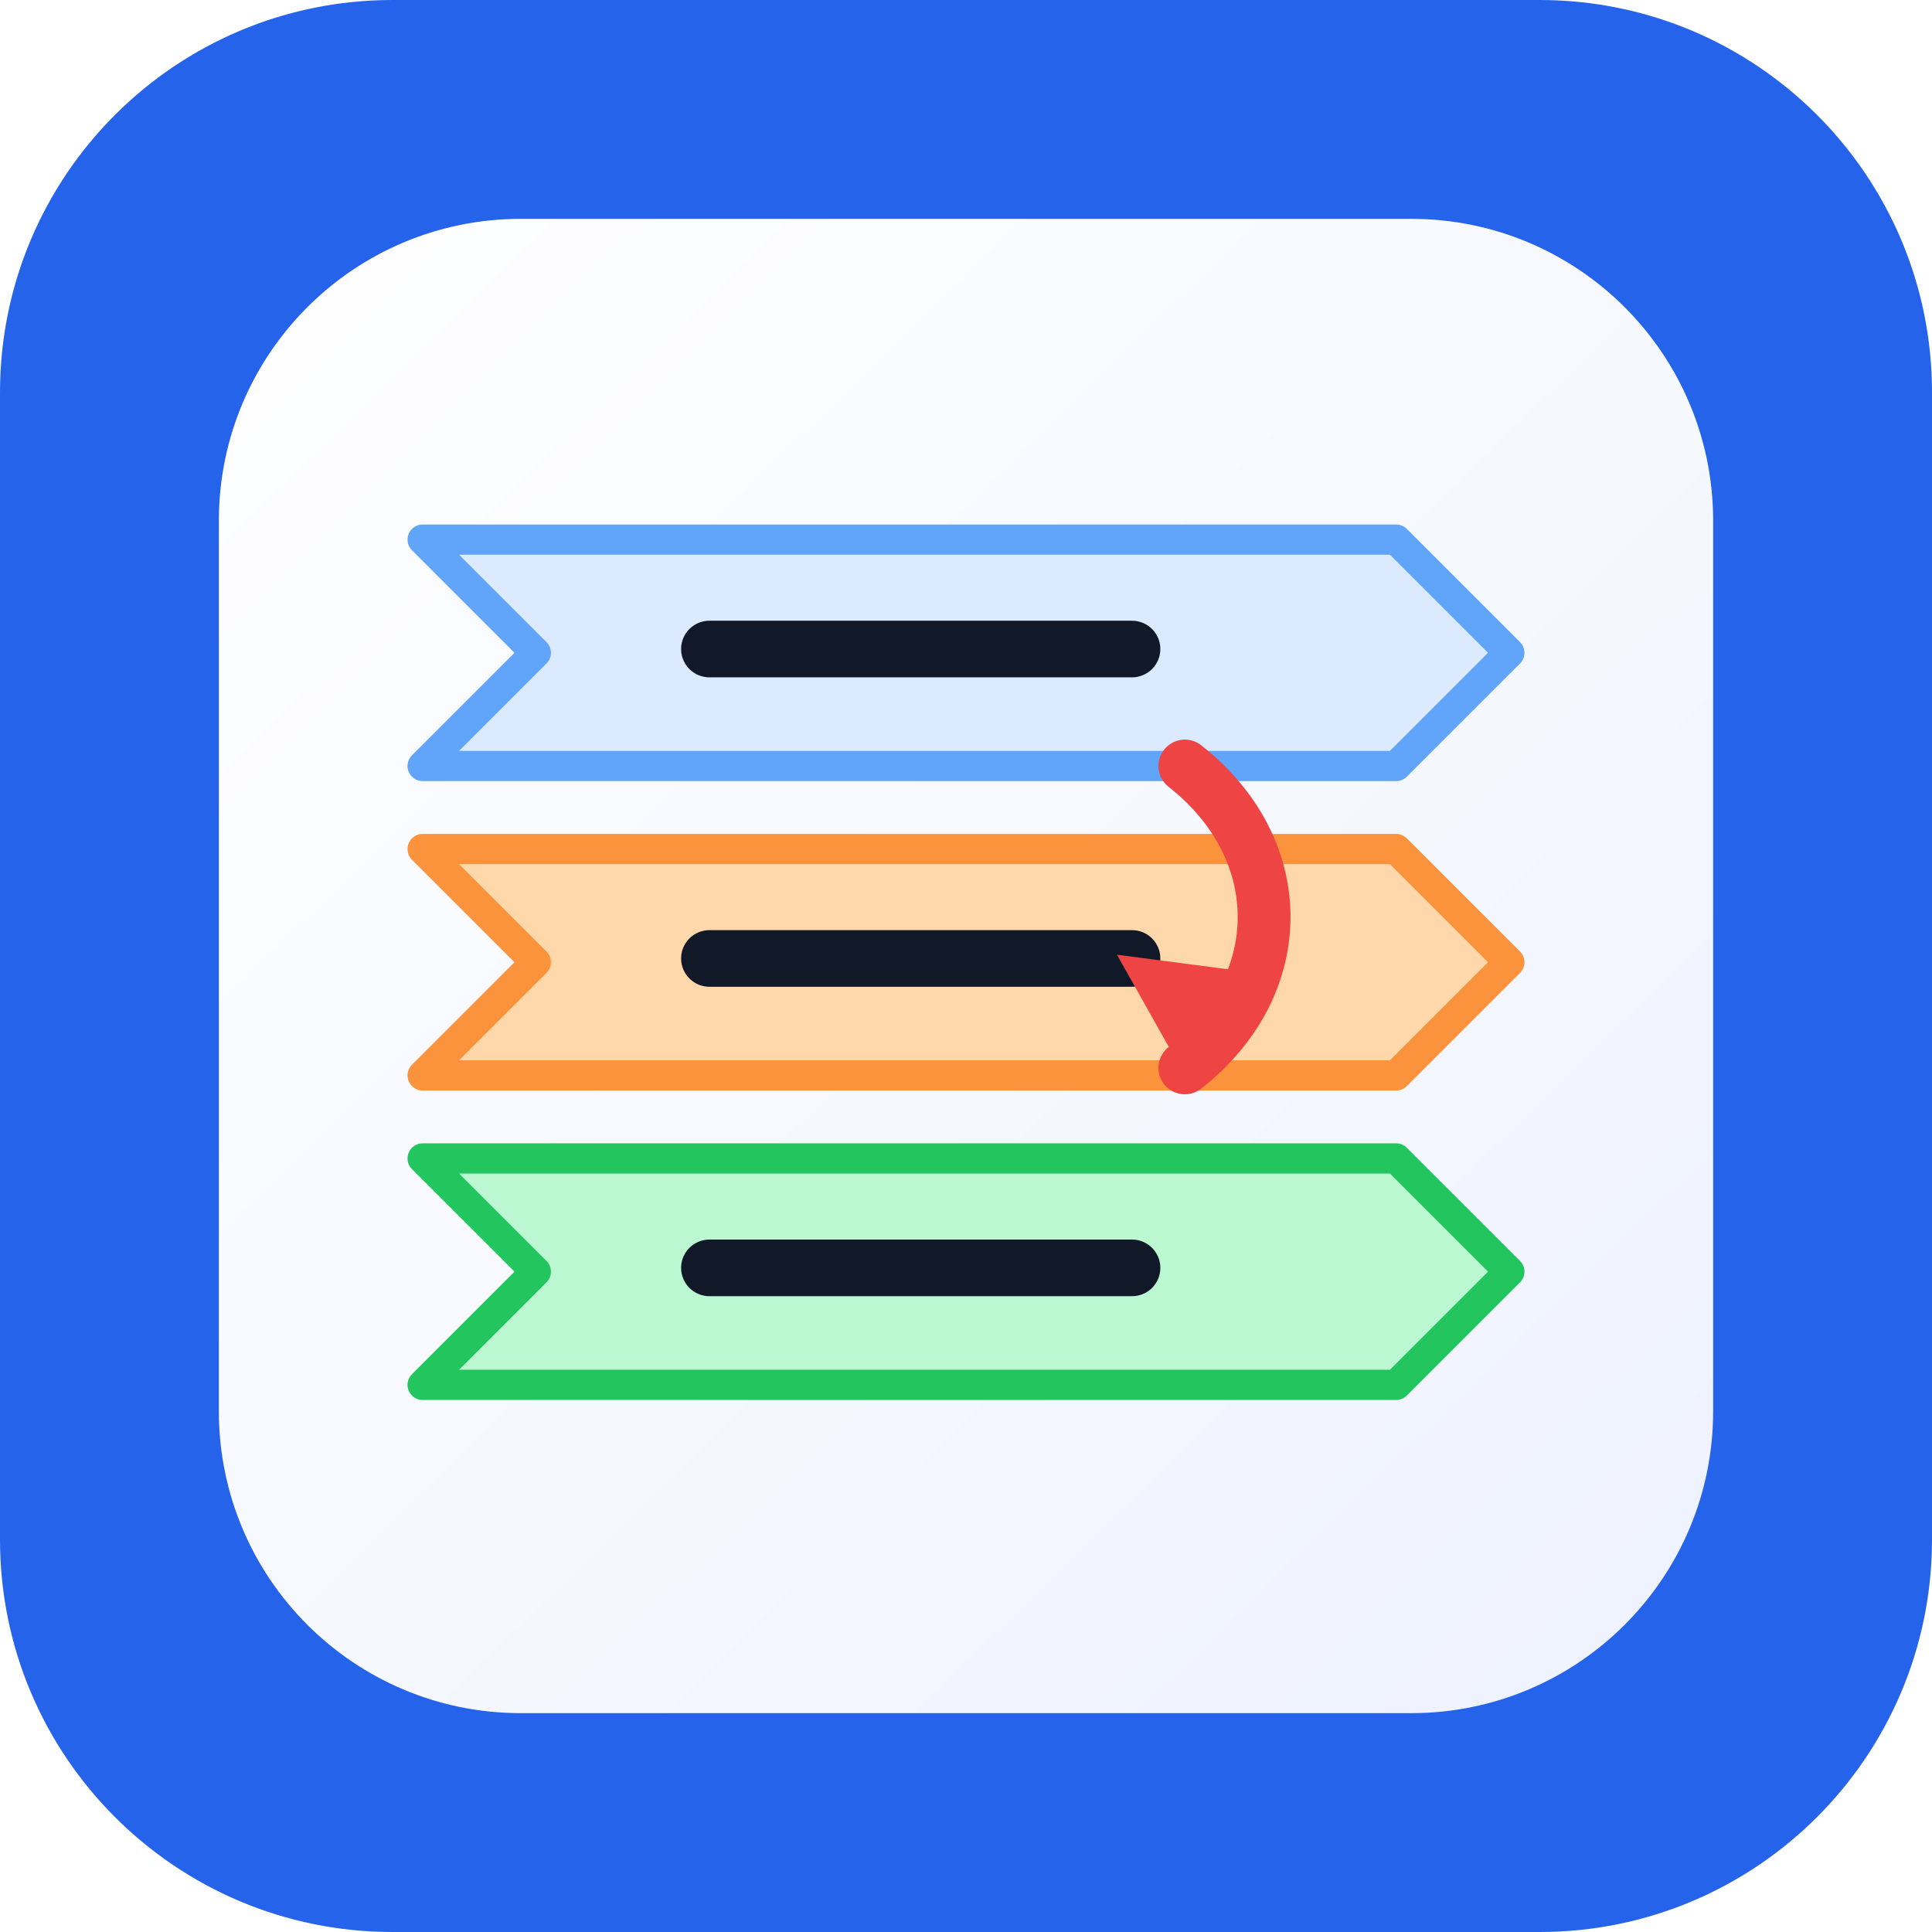
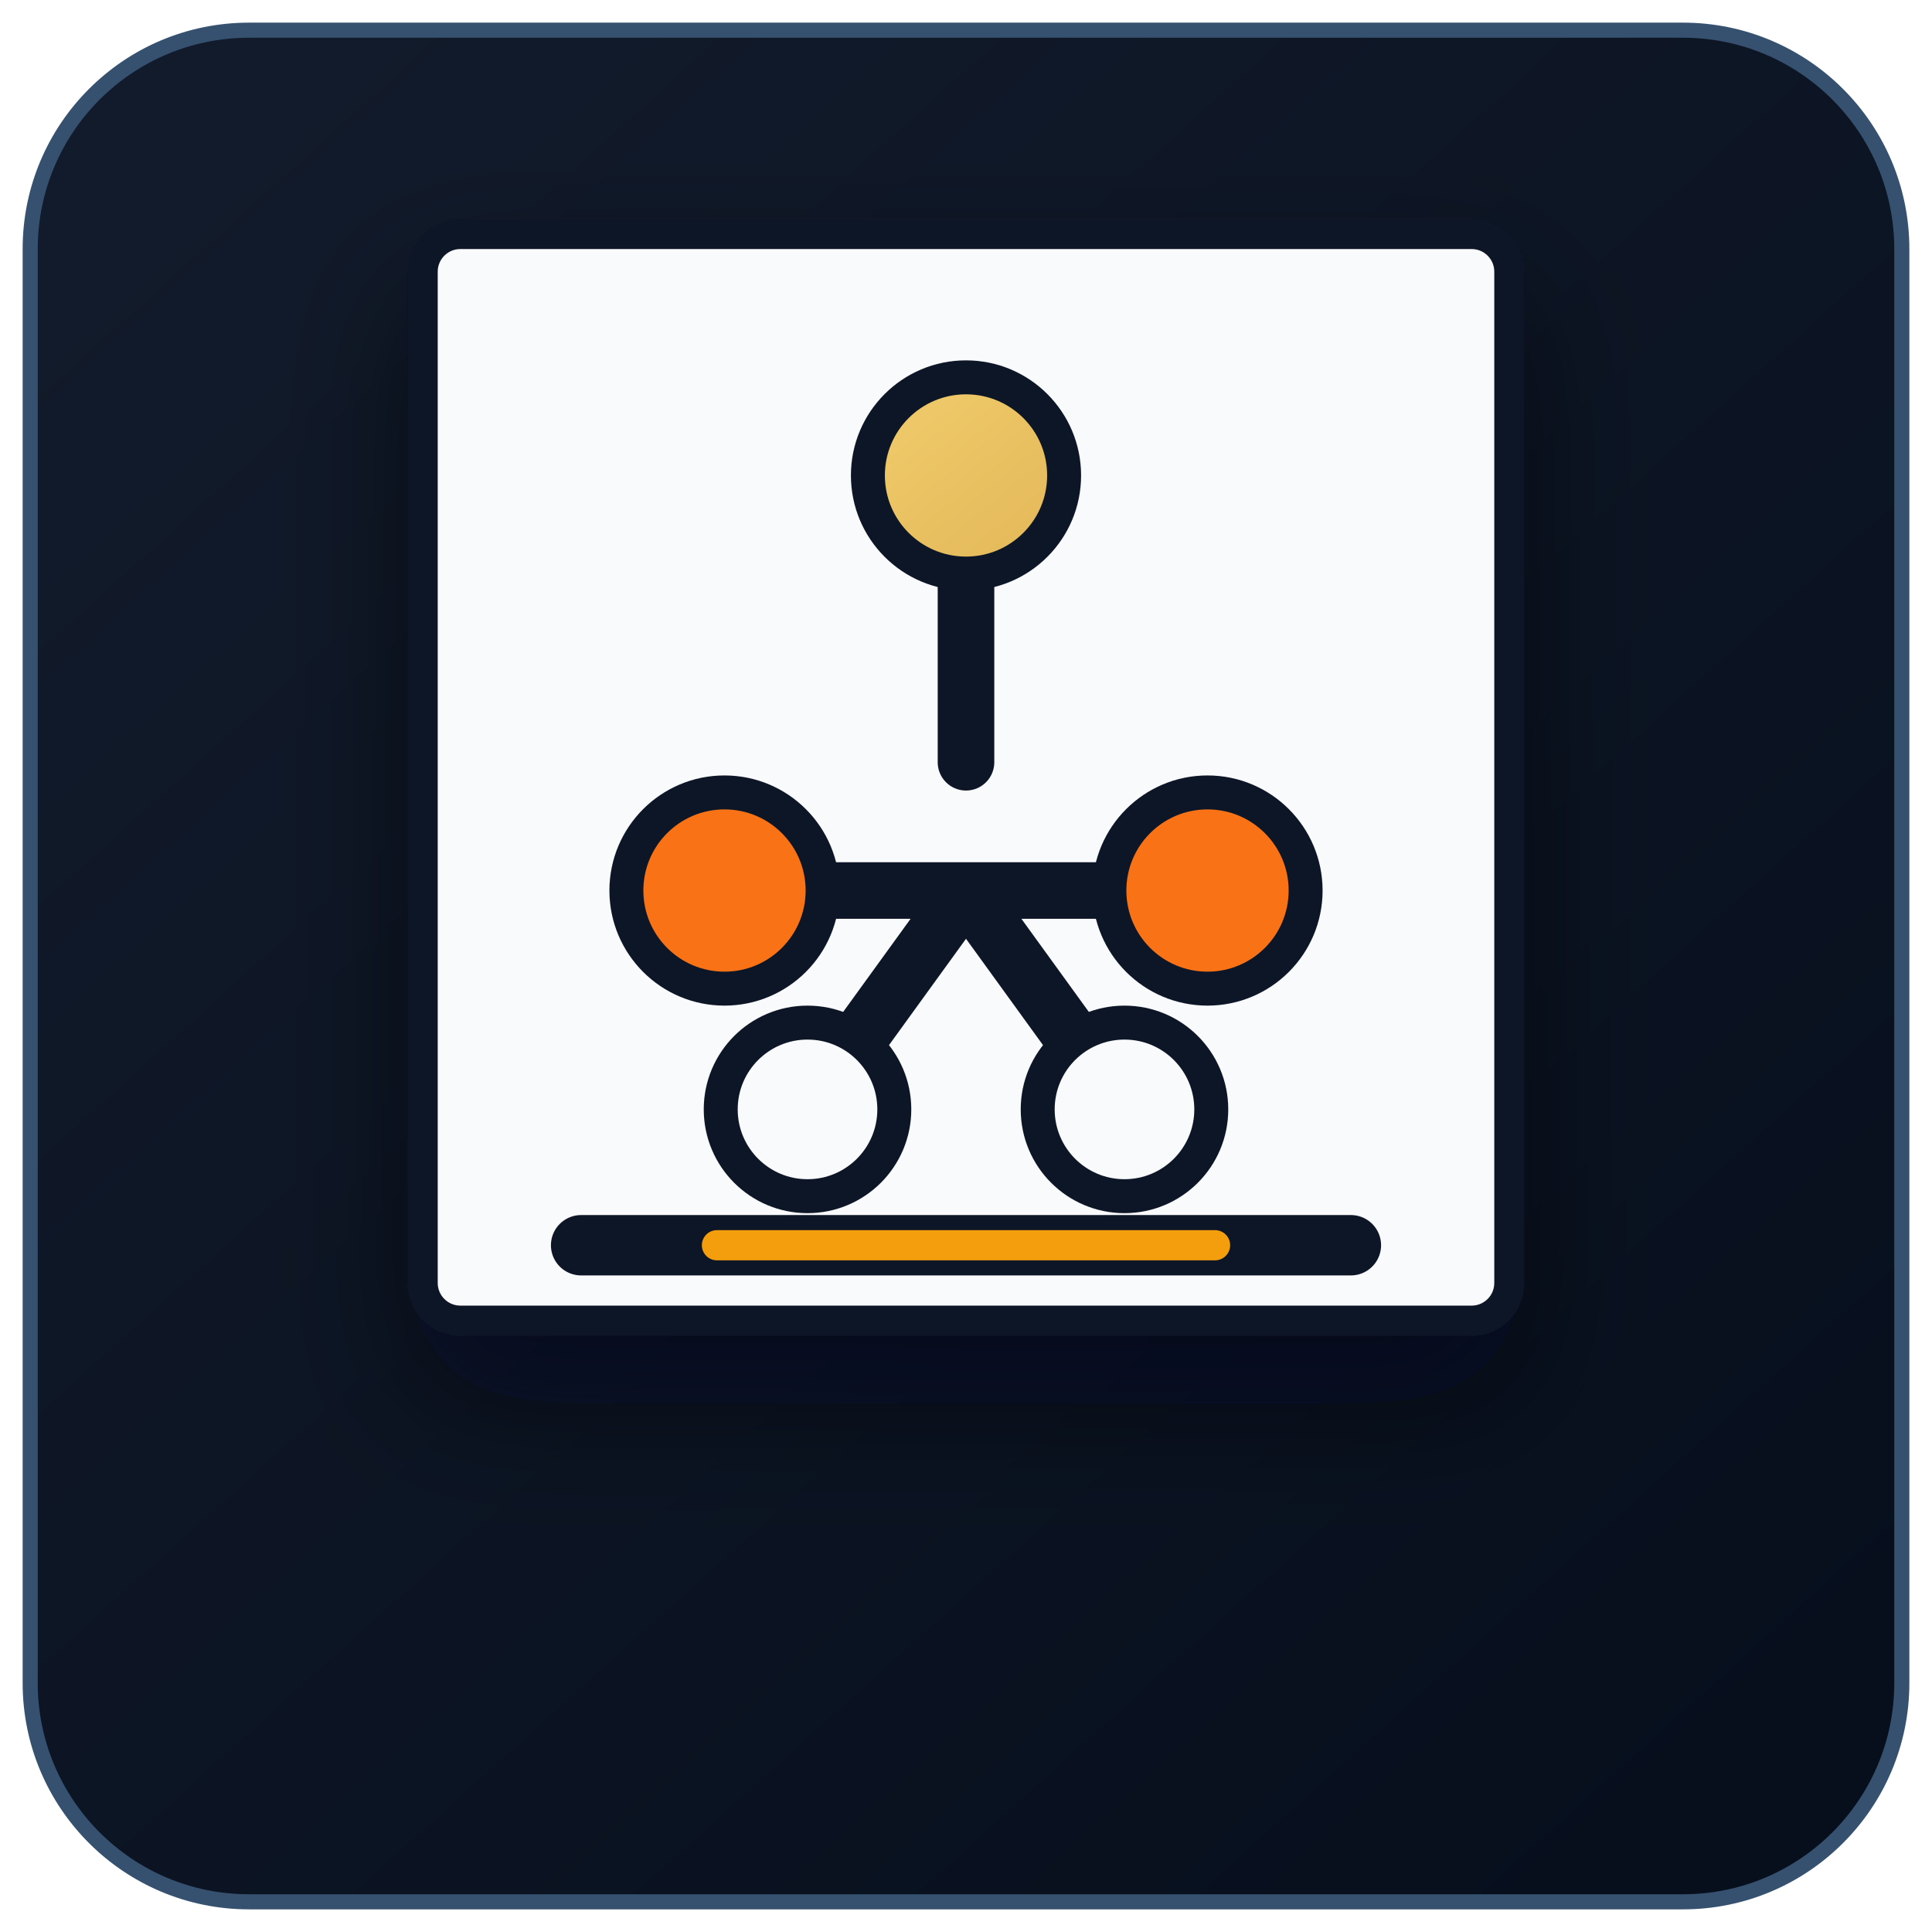
- <svg xmlns="http://www.w3.org/2000/svg" viewBox="0 0 512 512" role="img" aria-label="MindMap ribbon map icon candidate">
+ <svg xmlns="http://www.w3.org/2000/svg" viewBox="0 0 512 512" role="img" aria-label="MindMap node badge icon candidate">
  <defs>
-     <linearGradient id="bg" x1="58" y1="54" x2="452" y2="458" gradientUnits="userSpaceOnUse">
-       <stop offset="0" stop-color="#ffffff" />
-       <stop offset="1" stop-color="#eef2ff" />
+     <linearGradient id="tile" x1="52" y1="34" x2="454" y2="480" gradientUnits="userSpaceOnUse">
+       <stop offset="0" stop-color="#121b2b" />
+       <stop offset="1" stop-color="#070f1d" />
    </linearGradient>
+     <linearGradient id="gold" x1="160" y1="118" x2="350" y2="352" gradientUnits="userSpaceOnUse">
+       <stop offset="0" stop-color="#f8d675" />
+       <stop offset="1" stop-color="#b7791f" />
+     </linearGradient>
+     <filter id="lift" x="-20%" y="-20%" width="140%" height="150%">
+       <feDropShadow dx="0" dy="18" stdDeviation="18" flood-color="#020617" flood-opacity=".5" />
+     </filter>
  </defs>
-   <rect width="512" height="512" rx="104" fill="#2563eb" />
-   <rect x="58" y="58" width="396" height="396" rx="80" fill="url(#bg)" />
-   <path d="M112 143h258l30 30-30 30H112l30-30z" fill="#dbeafe" stroke="#60a5fa" stroke-width="8" stroke-linejoin="round" />
-   <path d="M112 225h258l30 30-30 30H112l30-30z" fill="#fed7aa" stroke="#fb923c" stroke-width="8" stroke-linejoin="round" />
-   <path d="M112 307h258l30 30-30 30H112l30-30z" fill="#bbf7d0" stroke="#22c55e" stroke-width="8" stroke-linejoin="round" />
-   <path d="M188 172h112M188 254h112M188 336h112" stroke="#111827" stroke-width="15" stroke-linecap="round" />
-   <path d="M314 203c28 22 28 58 0 80" fill="none" stroke="#ef4444" stroke-width="14" stroke-linecap="round" />
-   <path d="M314 285l-18-32 38 5z" fill="#ef4444" />
+   <rect x="8" y="8" width="496" height="496" rx="58" fill="url(#tile)" stroke="#36516f" stroke-width="4" />
+   <g filter="url(#lift)">
+     <rect x="112" y="62" width="288" height="288" rx="10" fill="#f8fafc" />
+     <rect x="112" y="62" width="288" height="288" rx="10" fill="none" stroke="#111827" stroke-width="8" />
+     <path d="M256 134v68M192 236h128M214 294l42-58 42 58" fill="none" stroke="#111827" stroke-width="15" stroke-linecap="round" stroke-linejoin="round" />
+     <circle cx="256" cy="126" r="26" fill="url(#gold)" stroke="#111827" stroke-width="9" />
+     <circle cx="192" cy="236" r="26" fill="#f97316" stroke="#111827" stroke-width="9" />
+     <circle cx="320" cy="236" r="26" fill="#f97316" stroke="#111827" stroke-width="9" />
+     <circle cx="214" cy="294" r="23" fill="#f8fafc" stroke="#111827" stroke-width="9" />
+     <circle cx="298" cy="294" r="23" fill="#f8fafc" stroke="#111827" stroke-width="9" />
+     <path d="M154 330h204" stroke="#111827" stroke-width="16" stroke-linecap="round" />
+     <path d="M190 330h132" stroke="#f59e0b" stroke-width="8" stroke-linecap="round" />
+   </g>
</svg>
